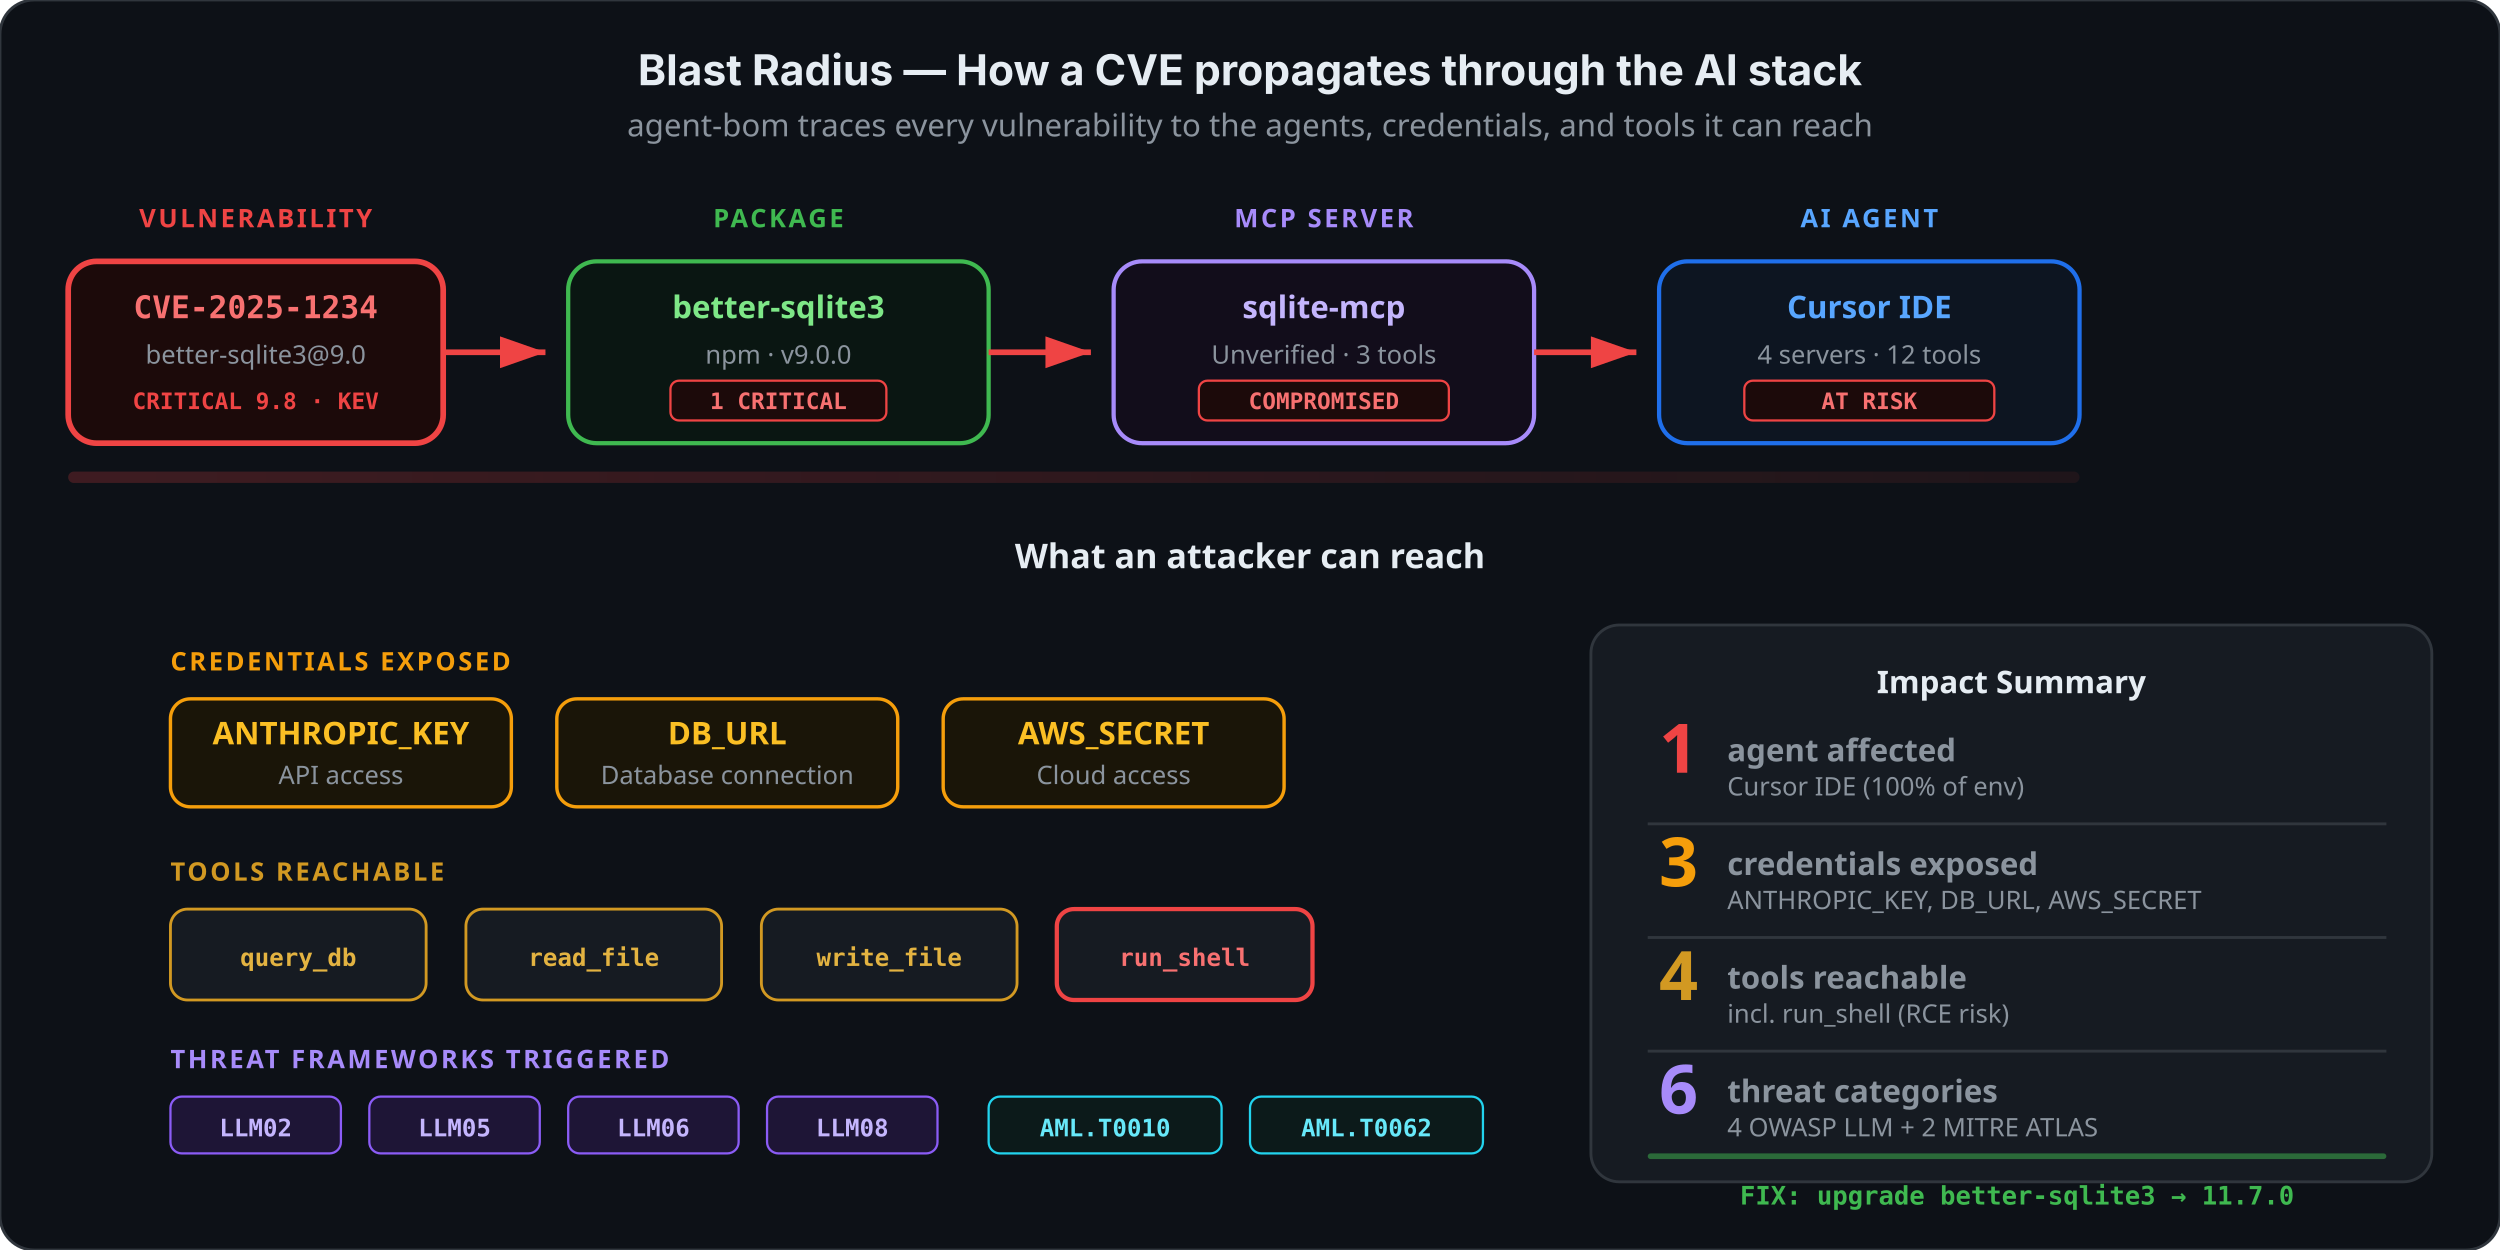
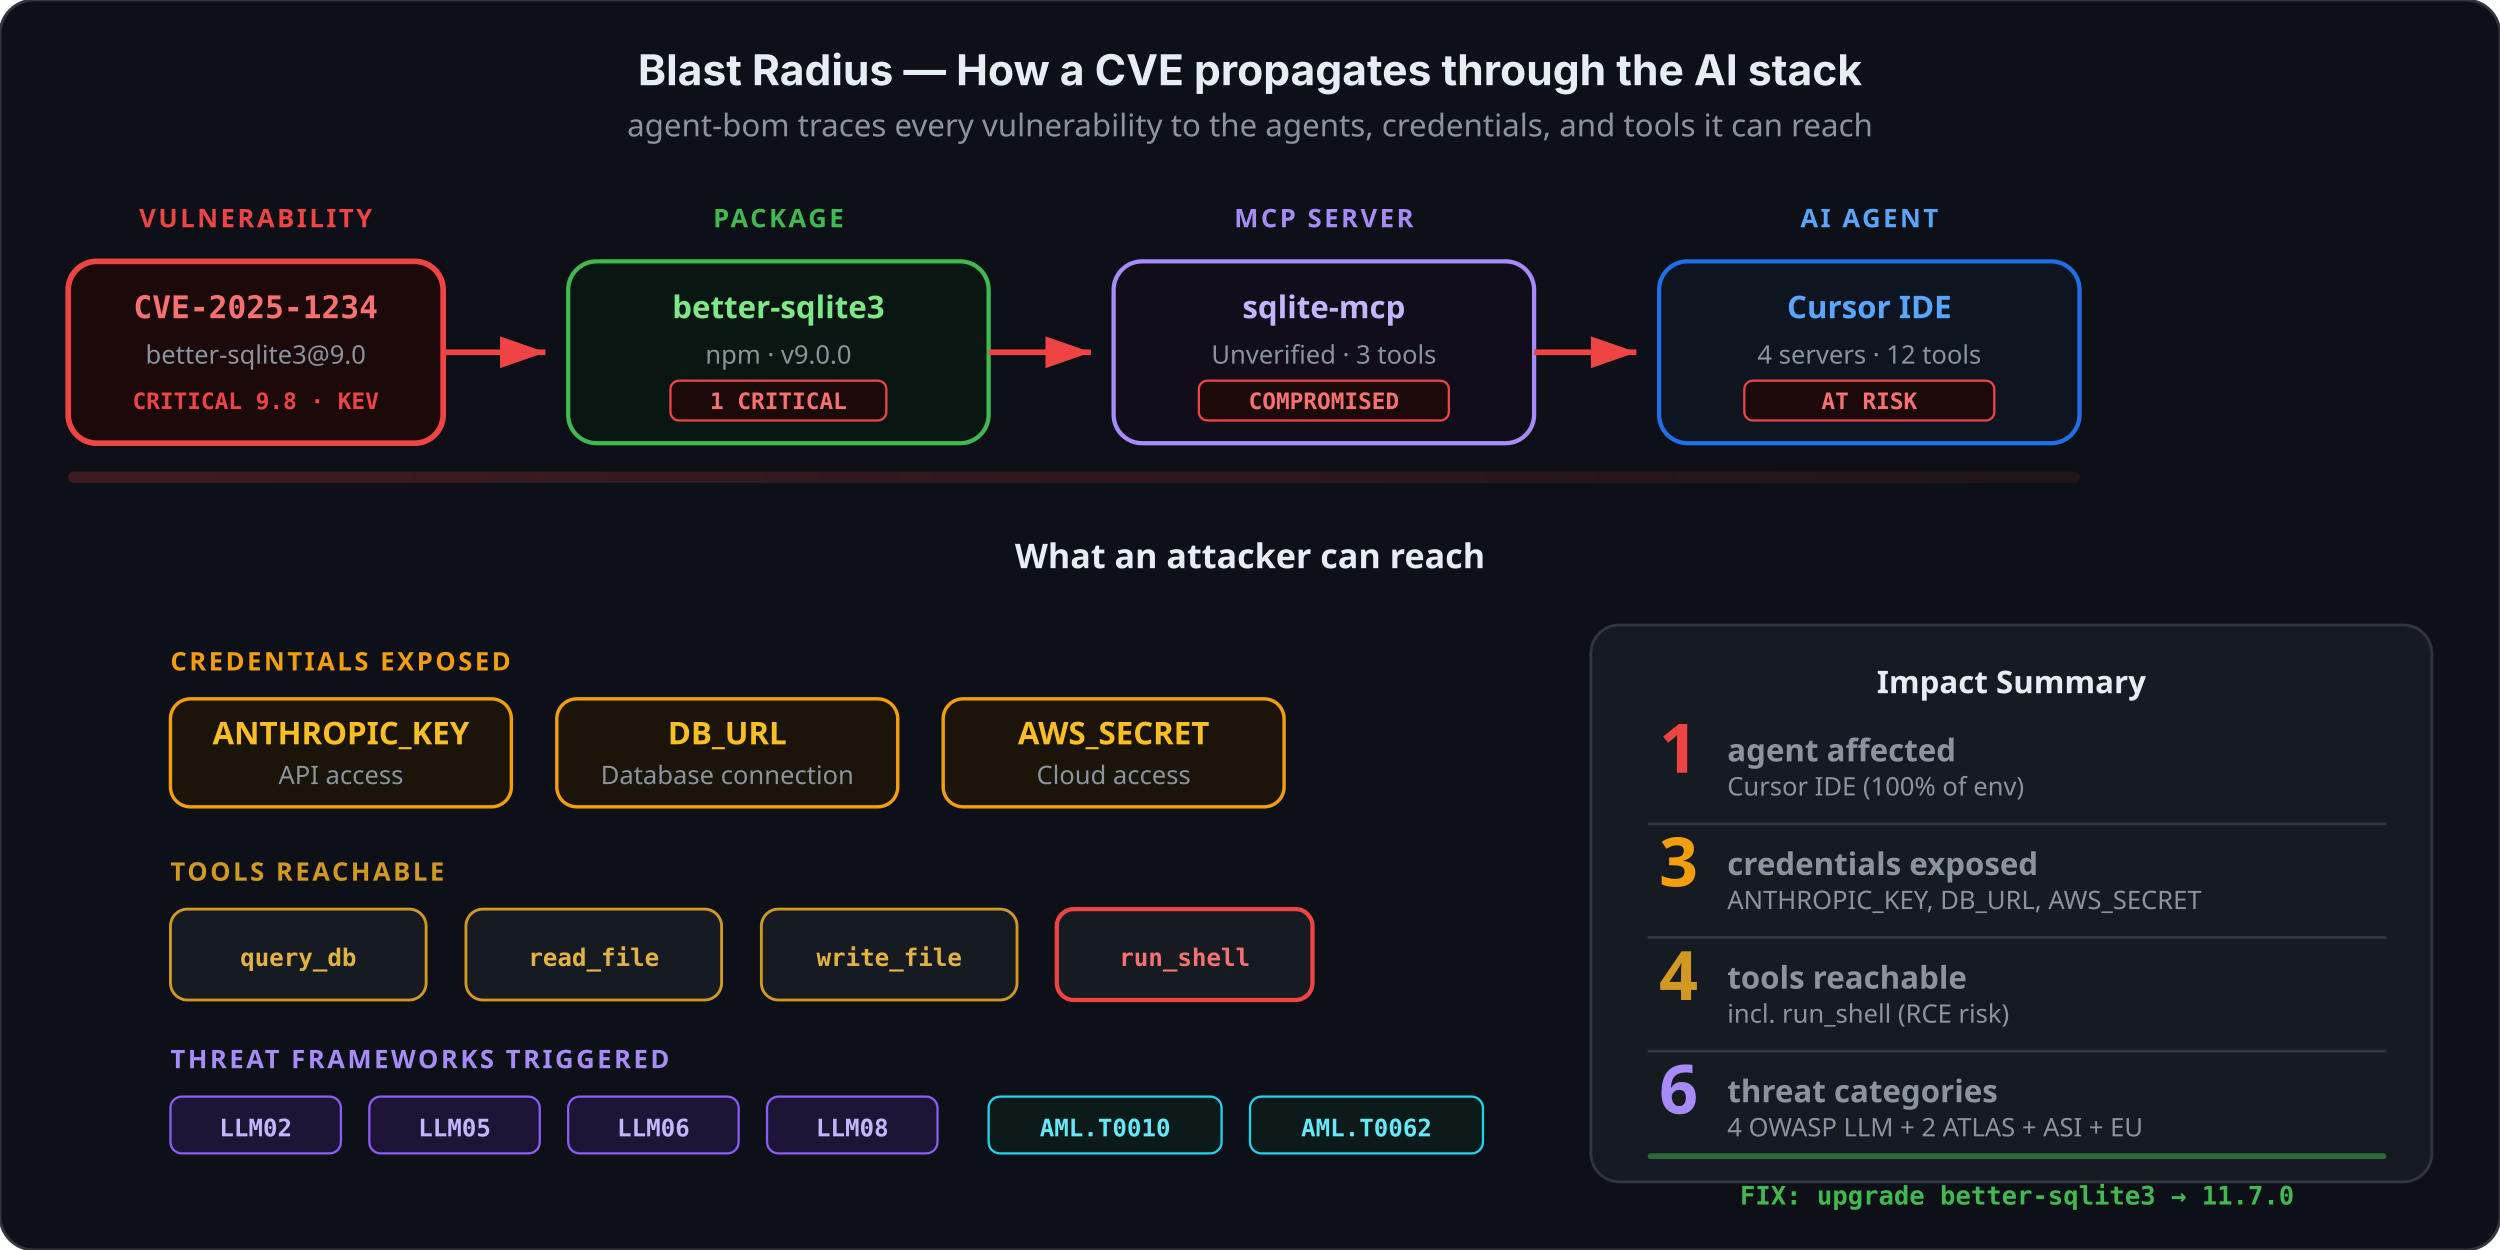
<svg xmlns="http://www.w3.org/2000/svg" viewBox="0 0 880 440" fill="none">
  <style>
    .title { font: 700 15px system-ui, -apple-system, sans-serif; fill: #e6edf3; }
    .subtitle { font: 400 11px system-ui, sans-serif; fill: #8b949e; }
    .phase-label { font: 700 9px system-ui, sans-serif; letter-spacing: 0.1em; }
    .node-name { font: 600 11px system-ui, sans-serif; }
    .node-detail { font: 400 9px system-ui, sans-serif; fill: #8b949e; }
    .badge { font: 700 8px 'SF Mono', monospace; }
    .tag { font: 600 8.5px 'SF Mono', monospace; }
    .flow-line { stroke-width: 2; fill: none; }
    .dim-line { stroke: #30363d; stroke-width: 1; fill: none; }
  </style>
  <defs>
    <marker id="arr-red" viewBox="0 0 10 7" refX="10" refY="3.5" markerWidth="8" markerHeight="6" orient="auto">
      <path d="M0 0L10 3.5L0 7Z" fill="#ef4444" />
    </marker>
    <marker id="arr-gray" viewBox="0 0 10 7" refX="10" refY="3.5" markerWidth="8" markerHeight="6" orient="auto">
      <path d="M0 0L10 3.5L0 7Z" fill="#484f58" />
    </marker>
    <linearGradient id="glow-red" x1="0" y1="0" x2="1" y2="0">
      <stop offset="0%" stop-color="#ef4444" stop-opacity="0.15" />
      <stop offset="100%" stop-color="#ef4444" stop-opacity="0" />
    </linearGradient>
  </defs>
  <rect width="880" height="440" rx="12" fill="#0d1117" stroke="#30363d" stroke-width="1" />
  <text x="440" y="30" text-anchor="middle" class="title">Blast Radius — How a CVE propagates through the AI stack</text>
  <text x="440" y="48" text-anchor="middle" class="subtitle">agent-bom traces every vulnerability to the agents, credentials, and tools it can reach</text>
  <text x="90" y="80" text-anchor="middle" class="phase-label" fill="#ef4444">VULNERABILITY</text>
  <rect x="24" y="92" width="132" height="64" rx="10" fill="#1c0a0a" stroke="#ef4444" stroke-width="2" />
  <text x="90" y="112" text-anchor="middle" font-family="'SF Mono', monospace" font-size="11" font-weight="700" fill="#f87171">CVE-2025-1234</text>
  <text x="90" y="128" text-anchor="middle" class="node-detail">better-sqlite3@9.0</text>
  <text x="90" y="144" text-anchor="middle" class="badge" fill="#ef4444">CRITICAL 9.8 · KEV</text>
  <line x1="156" y1="124" x2="192" y2="124" class="flow-line" stroke="#ef4444" marker-end="url(#arr-red)" />
  <text x="274" y="80" text-anchor="middle" class="phase-label" fill="#3fb950">PACKAGE</text>
  <rect x="200" y="92" width="148" height="64" rx="10" fill="#0a1612" stroke="#3fb950" stroke-width="1.5" />
  <text x="274" y="112" text-anchor="middle" class="node-name" fill="#7ee787">better-sqlite3</text>
  <text x="274" y="128" text-anchor="middle" class="node-detail">npm · v9.0.0</text>
  <rect x="236" y="134" width="76" height="14" rx="3" fill="#1c0a0a" stroke="#ef4444" stroke-width="0.8" />
  <text x="274" y="144" text-anchor="middle" class="badge" fill="#f87171">1 CRITICAL</text>
  <line x1="348" y1="124" x2="384" y2="124" class="flow-line" stroke="#ef4444" marker-end="url(#arr-red)" />
  <text x="466" y="80" text-anchor="middle" class="phase-label" fill="#a78bfa">MCP SERVER</text>
  <rect x="392" y="92" width="148" height="64" rx="10" fill="#120d1b" stroke="#a78bfa" stroke-width="1.5" />
  <text x="466" y="112" text-anchor="middle" class="node-name" fill="#c4b5fd">sqlite-mcp</text>
  <text x="466" y="128" text-anchor="middle" class="node-detail">Unverified · 3 tools</text>
  <rect x="422" y="134" width="88" height="14" rx="3" fill="#1c0a0a" stroke="#ef4444" stroke-width="0.8" />
  <text x="466" y="144" text-anchor="middle" class="badge" fill="#f87171">COMPROMISED</text>
  <line x1="540" y1="124" x2="576" y2="124" class="flow-line" stroke="#ef4444" marker-end="url(#arr-red)" />
  <text x="658" y="80" text-anchor="middle" class="phase-label" fill="#58a6ff">AI AGENT</text>
  <rect x="584" y="92" width="148" height="64" rx="10" fill="#0d1521" stroke="#1f6feb" stroke-width="1.5" />
  <text x="658" y="112" text-anchor="middle" class="node-name" fill="#58a6ff">Cursor IDE</text>
  <text x="658" y="128" text-anchor="middle" class="node-detail">4 servers · 12 tools</text>
  <rect x="614" y="134" width="88" height="14" rx="3" fill="#1c0a0a" stroke="#ef4444" stroke-width="0.8" />
  <text x="658" y="144" text-anchor="middle" class="badge" fill="#f87171">AT RISK</text>
  <rect x="24" y="166" width="708" height="4" rx="2" fill="url(#glow-red)" />
  <rect x="24" y="166" width="708" height="4" rx="2" fill="#ef4444" opacity="0.08" />
  <text x="440" y="200" text-anchor="middle" font-family="system-ui, sans-serif" font-size="12" font-weight="700" fill="#e6edf3">What an attacker can reach</text>
  <text x="60" y="236" class="phase-label" fill="#f59e0b">CREDENTIALS EXPOSED</text>
  <rect x="60" y="246" width="120" height="38" rx="7" fill="#1a1508" stroke="#f59e0b" stroke-width="1.2" />
  <text x="120" y="262" text-anchor="middle" class="node-name" fill="#fbbf24">ANTHROPIC_KEY</text>
  <text x="120" y="276" text-anchor="middle" class="node-detail">API access</text>
  <rect x="196" y="246" width="120" height="38" rx="7" fill="#1a1508" stroke="#f59e0b" stroke-width="1.2" />
  <text x="256" y="262" text-anchor="middle" class="node-name" fill="#fbbf24">DB_URL</text>
  <text x="256" y="276" text-anchor="middle" class="node-detail">Database connection</text>
  <rect x="332" y="246" width="120" height="38" rx="7" fill="#1a1508" stroke="#f59e0b" stroke-width="1.2" />
  <text x="392" y="262" text-anchor="middle" class="node-name" fill="#fbbf24">AWS_SECRET</text>
  <text x="392" y="276" text-anchor="middle" class="node-detail">Cloud access</text>
  <text x="60" y="310" class="phase-label" fill="#d29922">TOOLS REACHABLE</text>
  <rect x="60" y="320" width="90" height="32" rx="6" fill="#161b22" stroke="#d29922" stroke-width="1" />
  <text x="105" y="340" text-anchor="middle" class="tag" fill="#e3b341">query_db</text>
  <rect x="164" y="320" width="90" height="32" rx="6" fill="#161b22" stroke="#d29922" stroke-width="1" />
  <text x="209" y="340" text-anchor="middle" class="tag" fill="#e3b341">read_file</text>
  <rect x="268" y="320" width="90" height="32" rx="6" fill="#161b22" stroke="#d29922" stroke-width="1" />
  <text x="313" y="340" text-anchor="middle" class="tag" fill="#e3b341">write_file</text>
  <rect x="372" y="320" width="90" height="32" rx="6" fill="#161b22" stroke="#ef4444" stroke-width="1.5" />
  <text x="417" y="340" text-anchor="middle" class="tag" fill="#f87171">run_shell</text>
  <text x="60" y="376" class="phase-label" fill="#a78bfa">THREAT FRAMEWORKS TRIGGERED</text>
  <rect x="60" y="386" width="60" height="20" rx="4" fill="#1e1536" stroke="#8b5cf6" stroke-width="0.8" />
  <text x="90" y="400" text-anchor="middle" class="tag" fill="#c4b5fd">LLM02</text>
  <rect x="130" y="386" width="60" height="20" rx="4" fill="#1e1536" stroke="#8b5cf6" stroke-width="0.8" />
  <text x="160" y="400" text-anchor="middle" class="tag" fill="#c4b5fd">LLM05</text>
  <rect x="200" y="386" width="60" height="20" rx="4" fill="#1e1536" stroke="#8b5cf6" stroke-width="0.8" />
  <text x="230" y="400" text-anchor="middle" class="tag" fill="#c4b5fd">LLM06</text>
  <rect x="270" y="386" width="60" height="20" rx="4" fill="#1e1536" stroke="#8b5cf6" stroke-width="0.8" />
  <text x="300" y="400" text-anchor="middle" class="tag" fill="#c4b5fd">LLM08</text>
  <rect x="348" y="386" width="82" height="20" rx="4" fill="#0c1a1a" stroke="#22d3ee" stroke-width="0.8" />
  <text x="389" y="400" text-anchor="middle" class="tag" fill="#67e8f9">AML.T0010</text>
  <rect x="440" y="386" width="82" height="20" rx="4" fill="#0c1a1a" stroke="#22d3ee" stroke-width="0.8" />
  <text x="481" y="400" text-anchor="middle" class="tag" fill="#67e8f9">AML.T0062</text>
  <rect x="560" y="220" width="296" height="196" rx="10" fill="#161b22" stroke="#30363d" stroke-width="1" />
  <text x="708" y="244" text-anchor="middle" font-family="system-ui, sans-serif" font-size="11" font-weight="700" fill="#e6edf3">Impact Summary</text>
  <text x="584" y="272" font-family="system-ui, sans-serif" font-size="24" font-weight="700" fill="#ef4444">1</text>
  <text x="608" y="268" class="node-name" fill="#8b949e">agent affected</text>
  <text x="608" y="280" class="node-detail">Cursor IDE (100% of env)</text>
  <line x1="580" y1="290" x2="840" y2="290" class="dim-line" />
  <text x="584" y="312" font-family="system-ui, sans-serif" font-size="24" font-weight="700" fill="#f59e0b">3</text>
  <text x="608" y="308" class="node-name" fill="#8b949e">credentials exposed</text>
  <text x="608" y="320" class="node-detail">ANTHROPIC_KEY, DB_URL, AWS_SECRET</text>
  <line x1="580" y1="330" x2="840" y2="330" class="dim-line" />
  <text x="584" y="352" font-family="system-ui, sans-serif" font-size="24" font-weight="700" fill="#d29922">4</text>
  <text x="608" y="348" class="node-name" fill="#8b949e">tools reachable</text>
  <text x="608" y="360" class="node-detail">incl. run_shell (RCE risk)</text>
  <line x1="580" y1="370" x2="840" y2="370" class="dim-line" />
  <text x="584" y="392" font-family="system-ui, sans-serif" font-size="24" font-weight="700" fill="#a78bfa">6</text>
  <text x="608" y="388" class="node-name" fill="#8b949e">threat categories</text>
-   <text x="608" y="400" class="node-detail">4 OWASP LLM + 2 MITRE ATLAS</text>
+   <text x="608" y="400" class="node-detail">4 OWASP LLM + 2 ATLAS + ASI + EU</text>
  <rect x="580" y="406" width="260" height="2" rx="1" fill="#3fb950" opacity="0.5" />
  <text x="710" y="424" text-anchor="middle" font-family="'SF Mono', monospace" font-size="9" font-weight="600" fill="#3fb950">FIX: upgrade better-sqlite3 → 11.7.0</text>
</svg>
